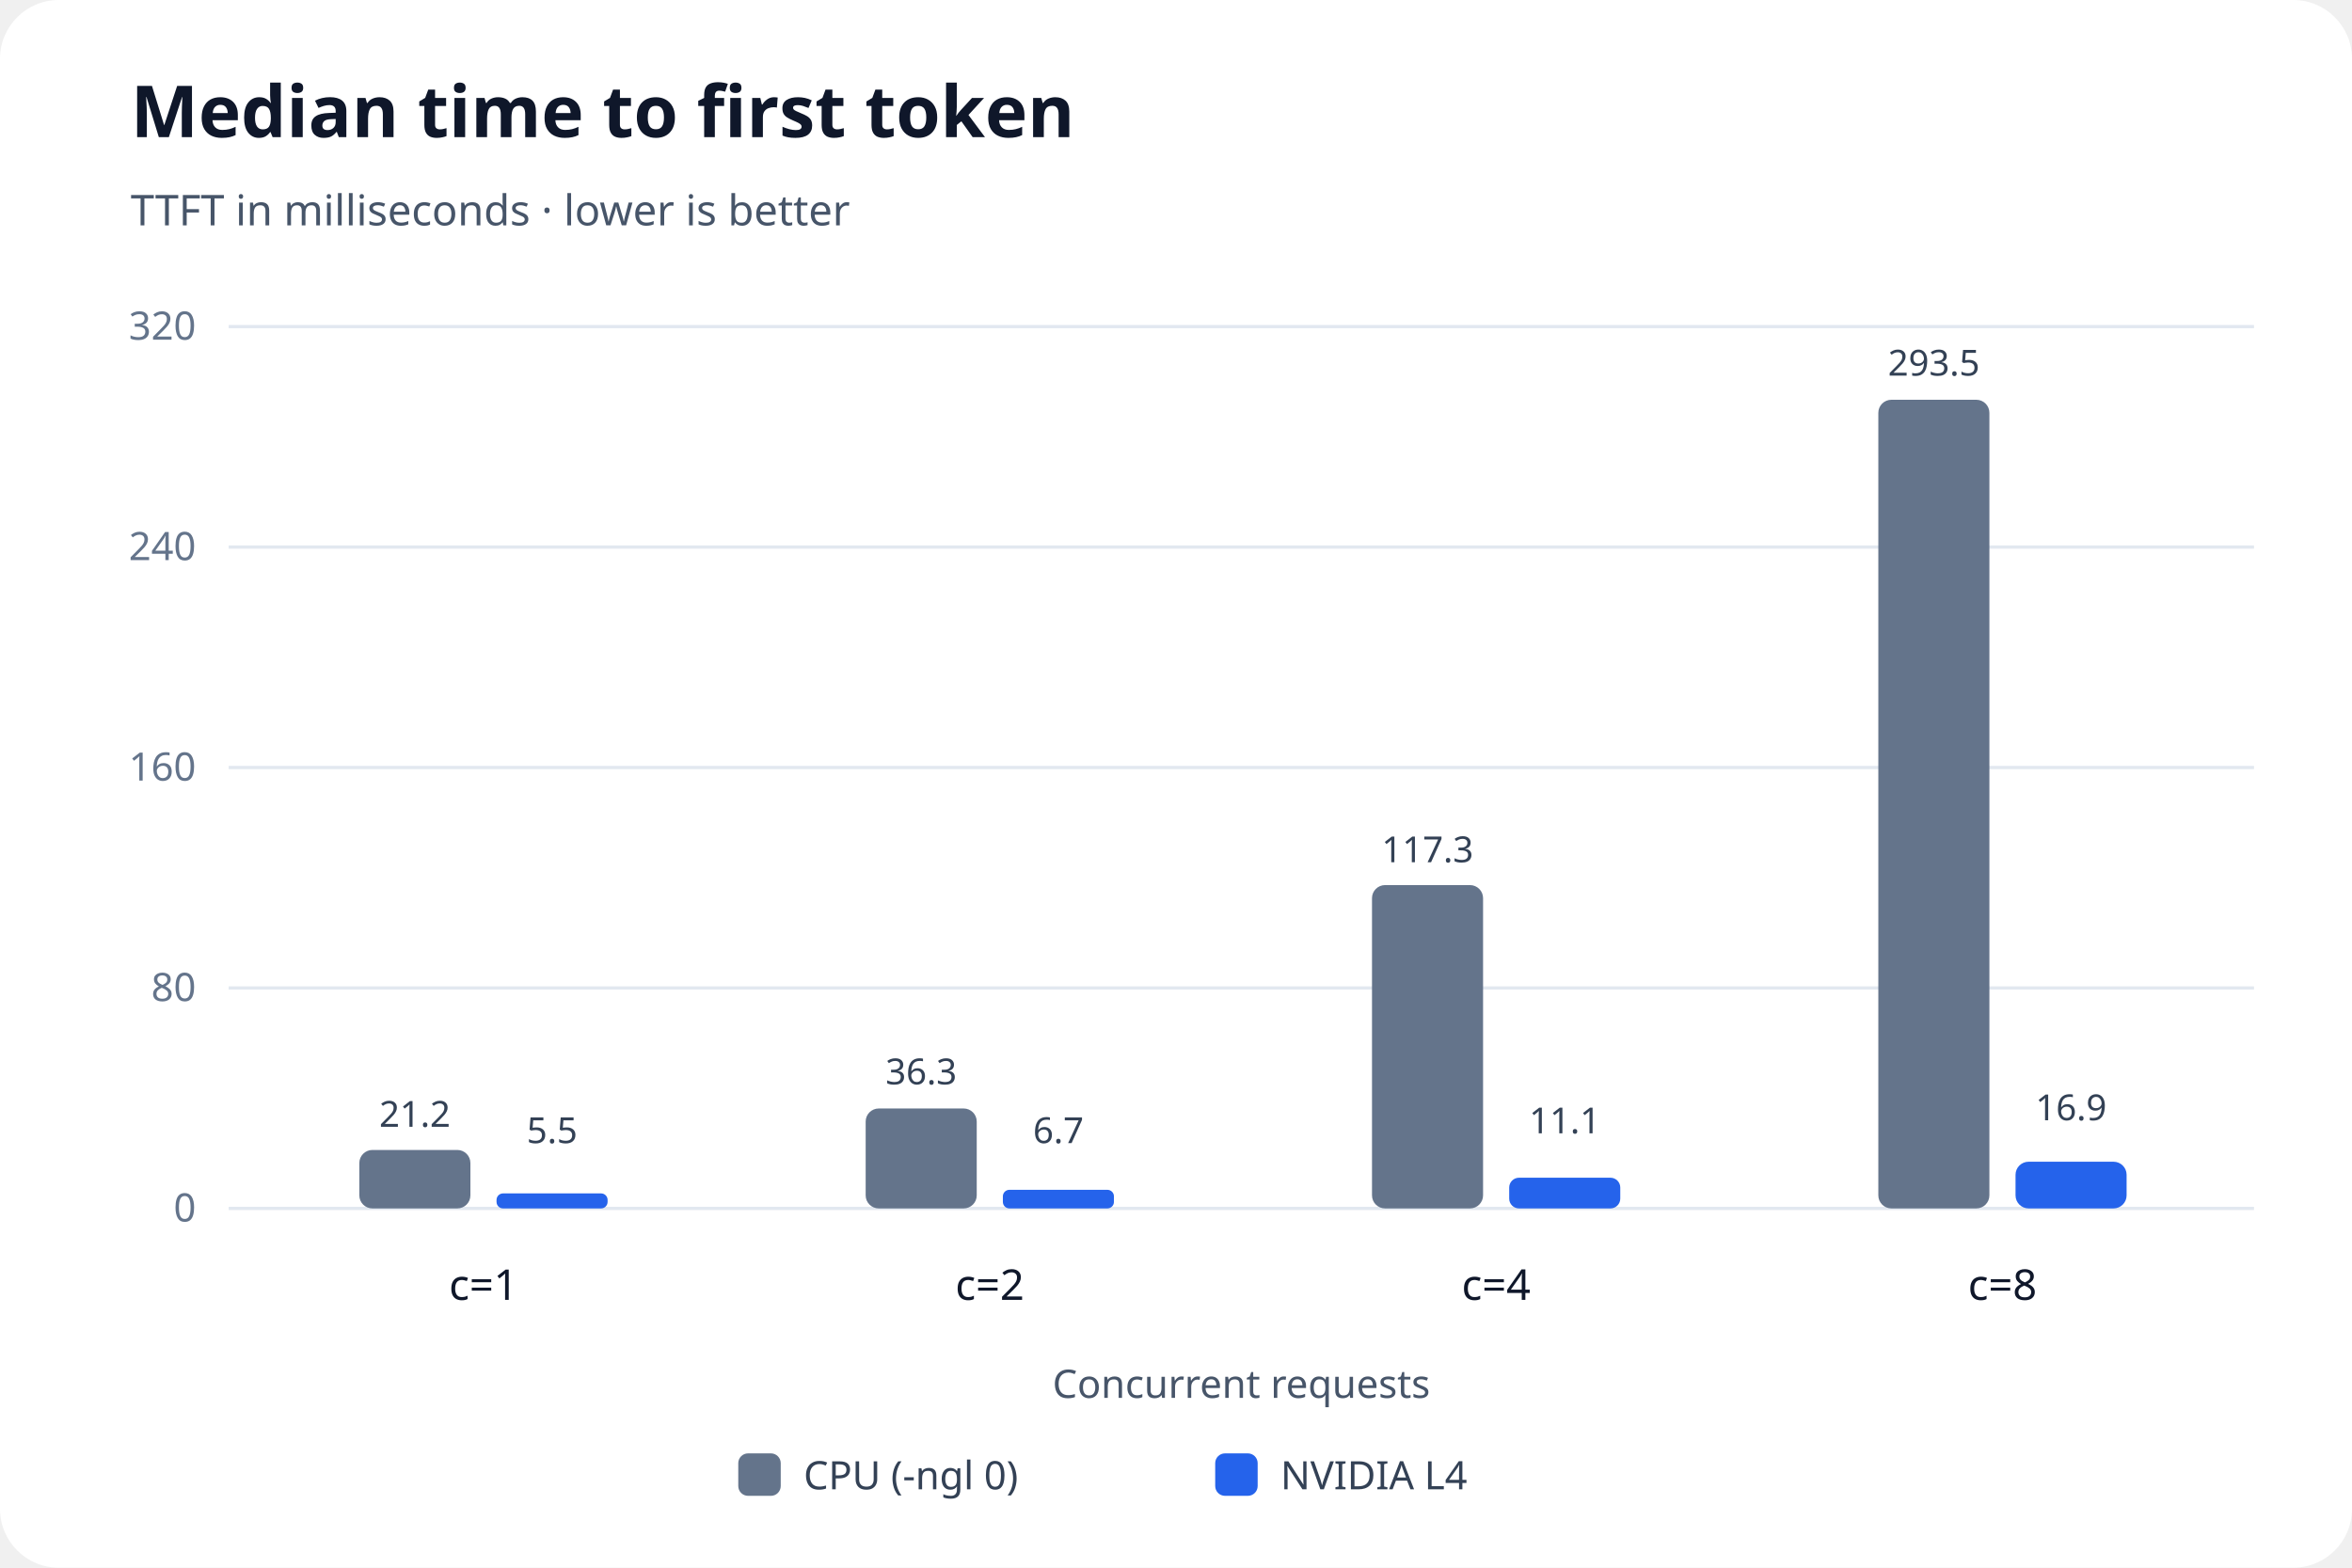
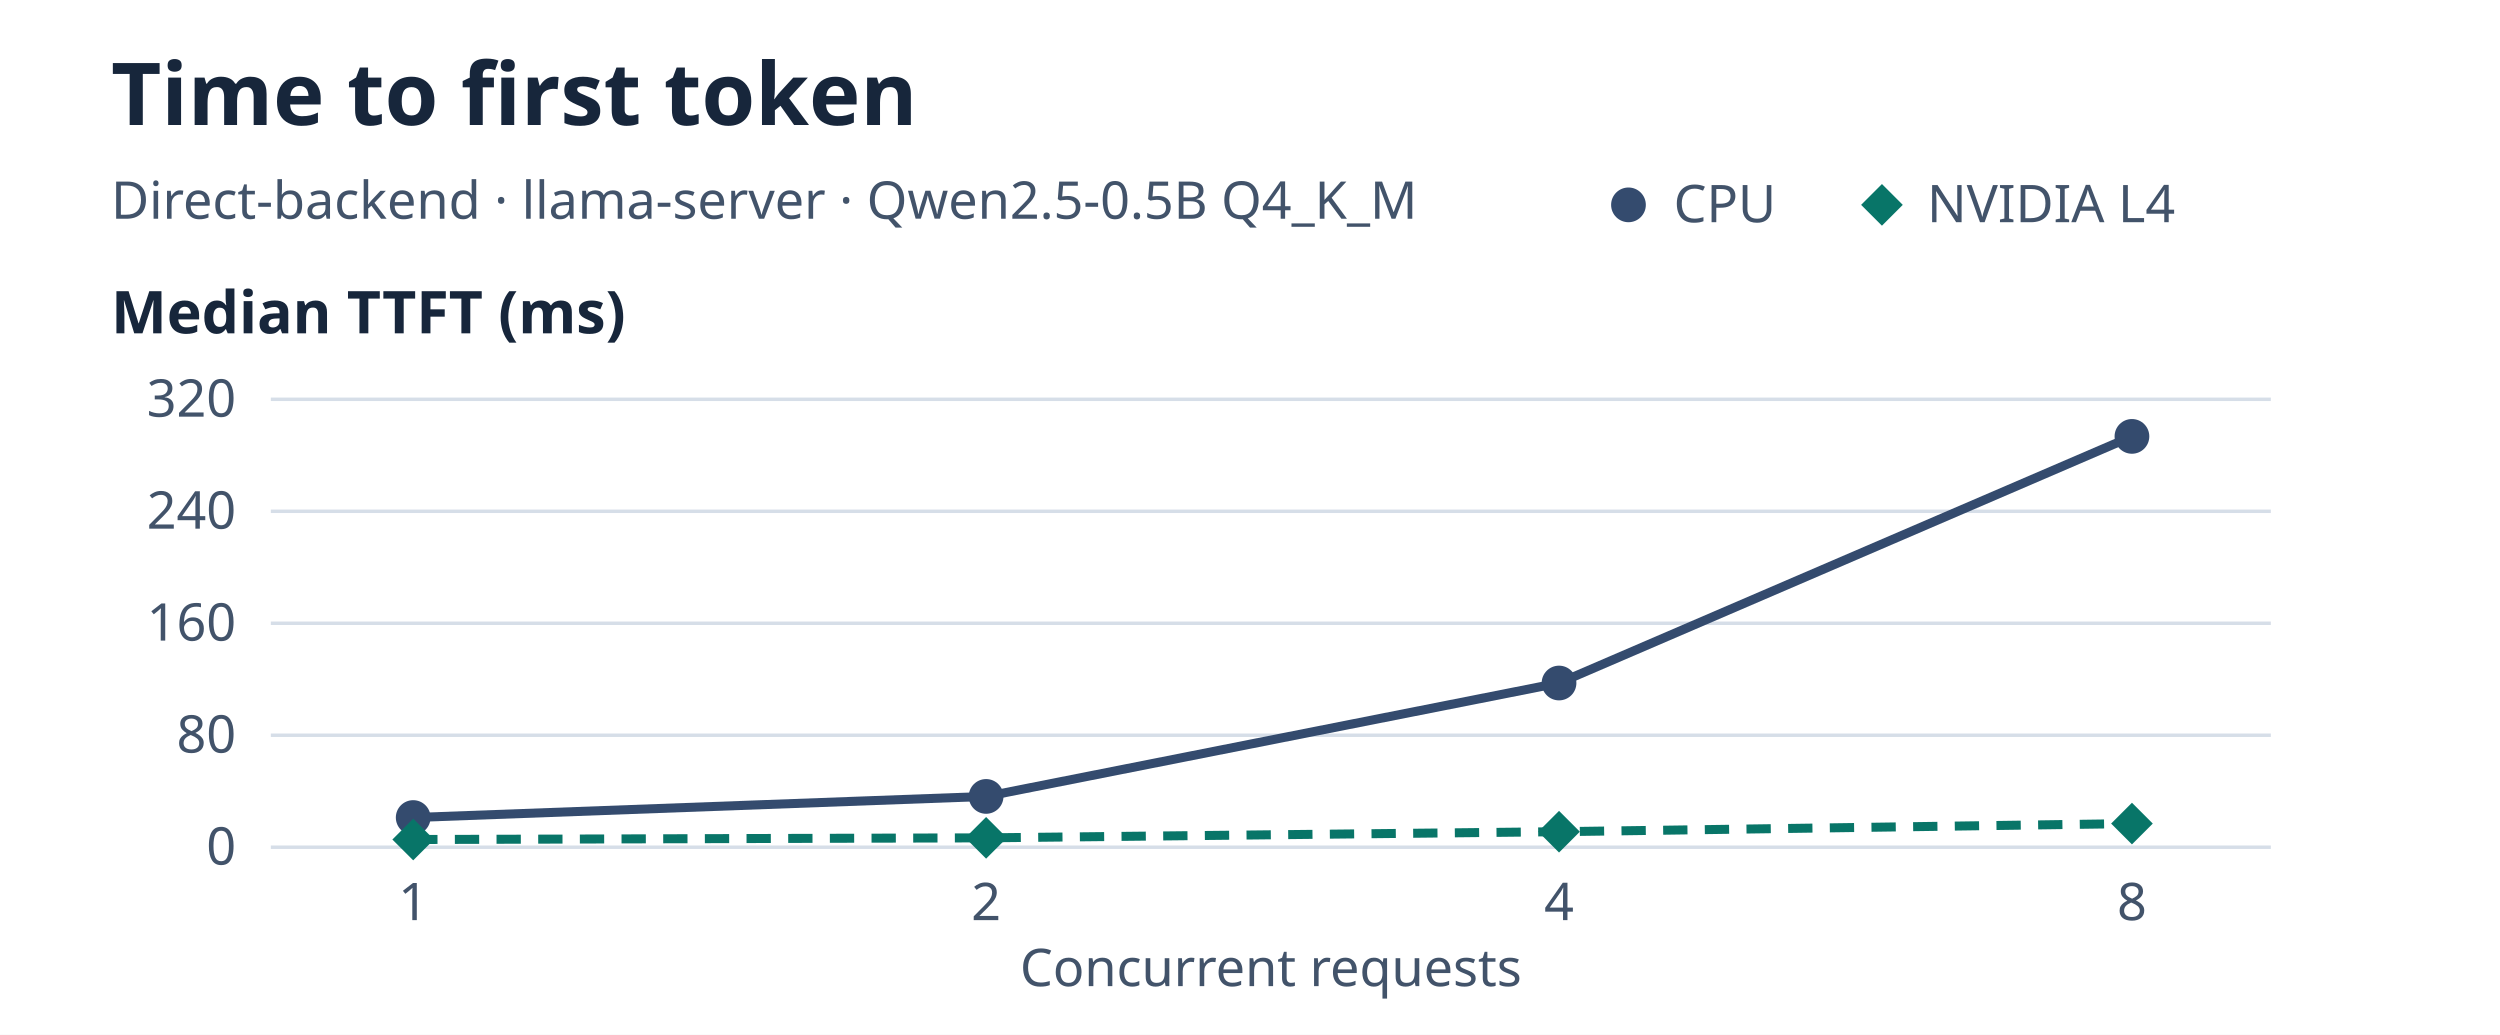
- <svg xmlns="http://www.w3.org/2000/svg" width="720" height="480" viewBox="0 0 720 480" role="img" aria-labelledby="title desc">
-   <rect width="720" height="480" rx="18" fill="#ffffff" />
-   <text x="40" y="42" fill="#0f172a" font-family="system-ui, sans-serif" font-size="22" font-weight="700">Median time to first token</text>
-   <text x="40" y="69" fill="#475569" font-family="system-ui, sans-serif" font-size="13">TTFT in milliseconds · lower is better</text>
-   <g stroke="#e2e8f0" stroke-width="1">
-     <line x1="70" y1="100" x2="690" y2="100" />
-     <line x1="70" y1="167.5" x2="690" y2="167.5" />
-     <line x1="70" y1="235" x2="690" y2="235" />
-     <line x1="70" y1="302.5" x2="690" y2="302.5" />
-     <line x1="70" y1="370" x2="690" y2="370" />
-   </g>
-   <g fill="#64748b" font-family="system-ui, sans-serif" font-size="12" text-anchor="end">
-     <text x="60" y="104">320</text>
-     <text x="60" y="171.5">240</text>
-     <text x="60" y="239">160</text>
-     <text x="60" y="306.5">80</text>
-     <text x="60" y="374">0</text>
-   </g>
-   <g fill="#64748b">
-     <rect x="110" y="352.1" width="34" height="17.9" rx="4" />
-     <rect x="265" y="339.4" width="34" height="30.6" rx="4" />
-     <rect x="420" y="271.0" width="34" height="99.0" rx="4" />
-     <rect x="575" y="122.4" width="34" height="247.6" rx="4" />
-   </g>
-   <g fill="#2563eb">
-     <rect x="152" y="365.4" width="34" height="4.6" rx="2" />
-     <rect x="307" y="364.3" width="34" height="5.7" rx="2" />
-     <rect x="462" y="360.6" width="34" height="9.4" rx="3" />
-     <rect x="617" y="355.7" width="34" height="14.3" rx="4" />
-   </g>
-   <g fill="#334155" font-family="system-ui, sans-serif" font-size="11" text-anchor="middle">
-     <text x="127" y="345">21.2</text>
-     <text x="282" y="332">36.3</text>
-     <text x="437" y="264">117.3</text>
-     <text x="592" y="115">293.5</text>
-     <text x="169" y="350">5.5</text>
-     <text x="324" y="350">6.7</text>
-     <text x="479" y="347">11.1</text>
-     <text x="634" y="343">16.9</text>
-   </g>
-   <g fill="#0f172a" font-family="system-ui, sans-serif" font-size="13" text-anchor="middle">
-     <text x="148" y="398">c=1</text>
-     <text x="303" y="398">c=2</text>
-     <text x="458" y="398">c=4</text>
-     <text x="613" y="398">c=8</text>
-   </g>
-   <text x="380" y="428" fill="#475569" font-family="system-ui, sans-serif" font-size="12" text-anchor="middle">Concurrent requests</text>
-   <rect x="226" y="445" width="13" height="13" rx="3" fill="#64748b" />
-   <text x="246" y="456" fill="#334155" font-family="system-ui, sans-serif" font-size="12">CPU (-ngl 0)</text>
-   <rect x="372" y="445" width="13" height="13" rx="3" fill="#2563eb" />
-   <text x="392" y="456" fill="#334155" font-family="system-ui, sans-serif" font-size="12">NVIDIA L4</text>
+ <svg xmlns="http://www.w3.org/2000/svg" viewBox="0 0 720 298" width="720" height="298" role="img" aria-labelledby="title desc">
+   <style>
+     text { font-family: system-ui, sans-serif; fill: #17263b; }
+     .title { font-size: 25px; font-weight: 700; }
+     .panel { font-size: 17px; font-weight: 650; }
+     .axis, .meta { font-size: 15px; fill: #42536a; }
+     .grid { fill: none; stroke: #d6dee8; }
+   </style>
+   <rect width="720" height="298" fill="#fff" />
+   <text x="32" y="36" class="title" text-anchor="start">Time to first token</text>
+   <text x="32" y="63" class="meta" text-anchor="start">Direct-backend · llama-server · Qwen2.5-0.5B Q4_K_M</text>
+   <circle cx="469" cy="59" r="5" fill="#344b6e" />
+   <text x="482" y="64" class="meta" text-anchor="start">CPU</text>
+   <path d="M542,53 l6,6 -6,6 -6,-6 z" fill="#087568" />
+   <text x="555" y="64" class="meta" text-anchor="start">NVIDIA L4</text>
+   <text x="32" y="96" class="panel" text-anchor="start">Median TTFT (ms)</text>
+   <path d="M78 244.0 H654" class="grid" />
+   <text x="68" y="249.0" class="axis" text-anchor="end">0</text>
+   <path d="M78 211.75 H654" class="grid" />
+   <text x="68" y="216.75" class="axis" text-anchor="end">80</text>
+   <path d="M78 179.5 H654" class="grid" />
+   <text x="68" y="184.5" class="axis" text-anchor="end">160</text>
+   <path d="M78 147.25 H654" class="grid" />
+   <text x="68" y="152.25" class="axis" text-anchor="end">240</text>
+   <path d="M78 115.0 H654" class="grid" />
+   <text x="68" y="120.0" class="axis" text-anchor="end">320</text>
+   <text x="119" y="265" class="axis" text-anchor="middle">1</text>
+   <text x="284" y="265" class="axis" text-anchor="middle">2</text>
+   <text x="449" y="265" class="axis" text-anchor="middle">4</text>
+   <text x="614" y="265" class="axis" text-anchor="middle">8</text>
+   <polyline points="119,235.45 284,229.37 449,196.71 614,125.68" fill="none" stroke="#344b6e" stroke-width="2.6" />
+   <circle cx="119" cy="235.45" r="5" fill="#344b6e" />
+   <circle cx="284" cy="229.37" r="5" fill="#344b6e" />
+   <circle cx="449" cy="196.71" r="5" fill="#344b6e" />
+   <circle cx="614" cy="125.68" r="5" fill="#344b6e" />
+   <polyline points="119,241.78 284,241.3 449,239.53 614,237.19" fill="none" stroke="#087568" stroke-width="2.6" stroke-dasharray="7 5" />
+   <path d="M119,235.78 l6,6 -6,6 -6,-6 z" fill="#087568" />
+   <path d="M284,235.3 l6,6 -6,6 -6,-6 z" fill="#087568" />
+   <path d="M449,233.53 l6,6 -6,6 -6,-6 z" fill="#087568" />
+   <path d="M614,231.19 l6,6 -6,6 -6,-6 z" fill="#087568" />
+   <text x="366" y="284" class="meta" text-anchor="middle">Concurrent requests</text>
</svg>
